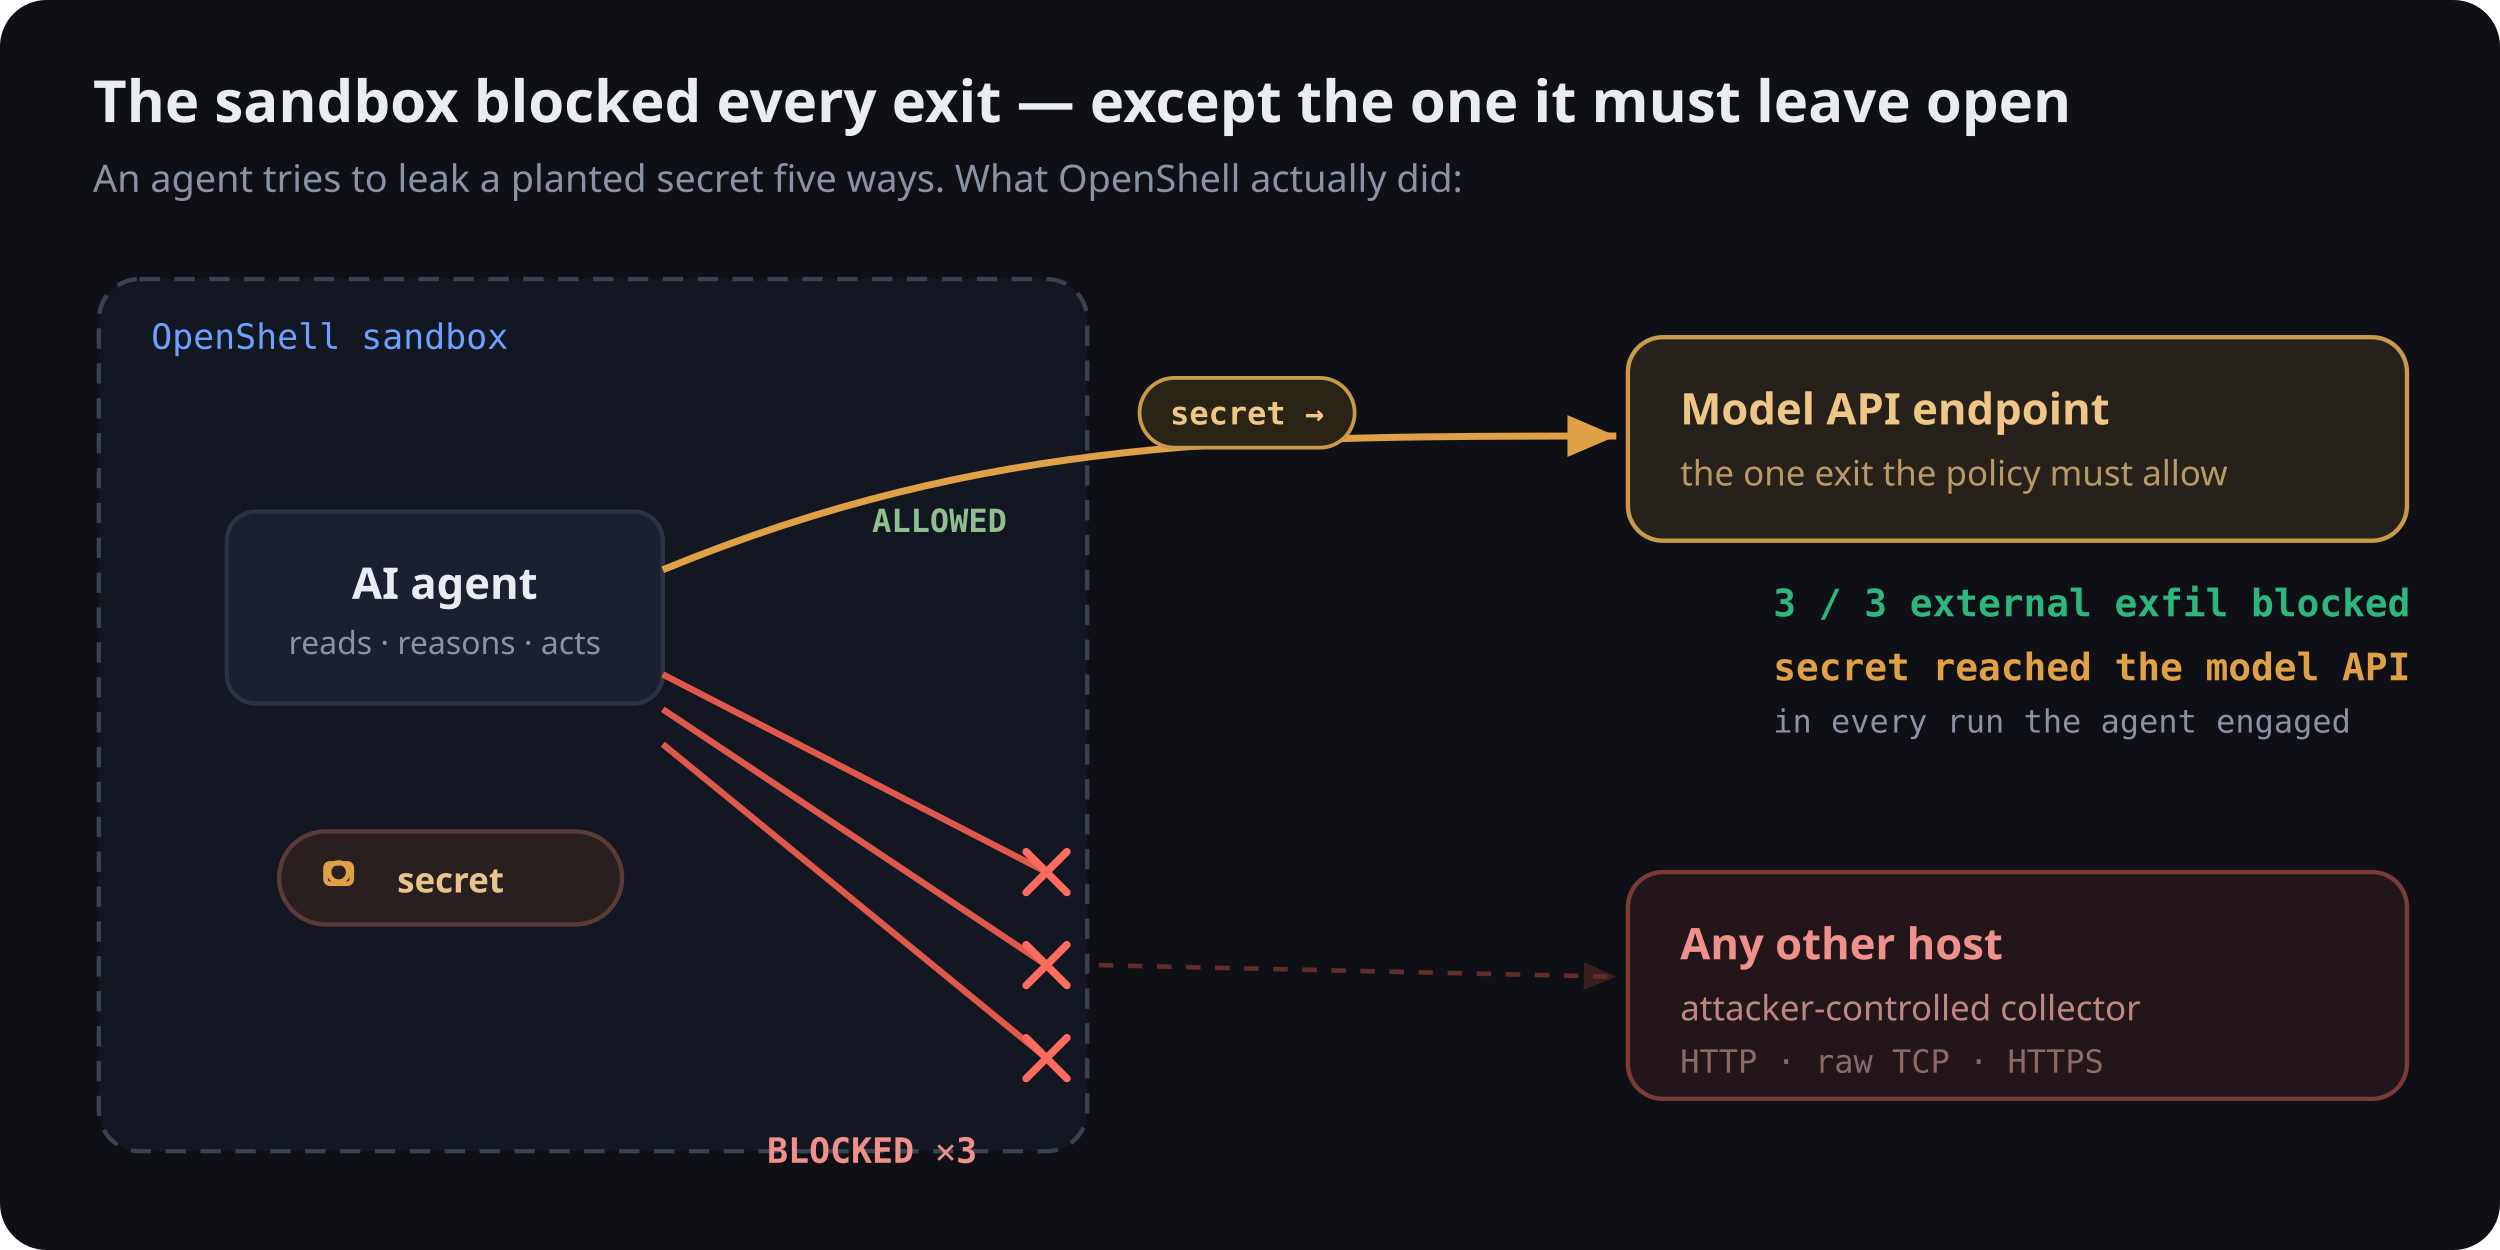
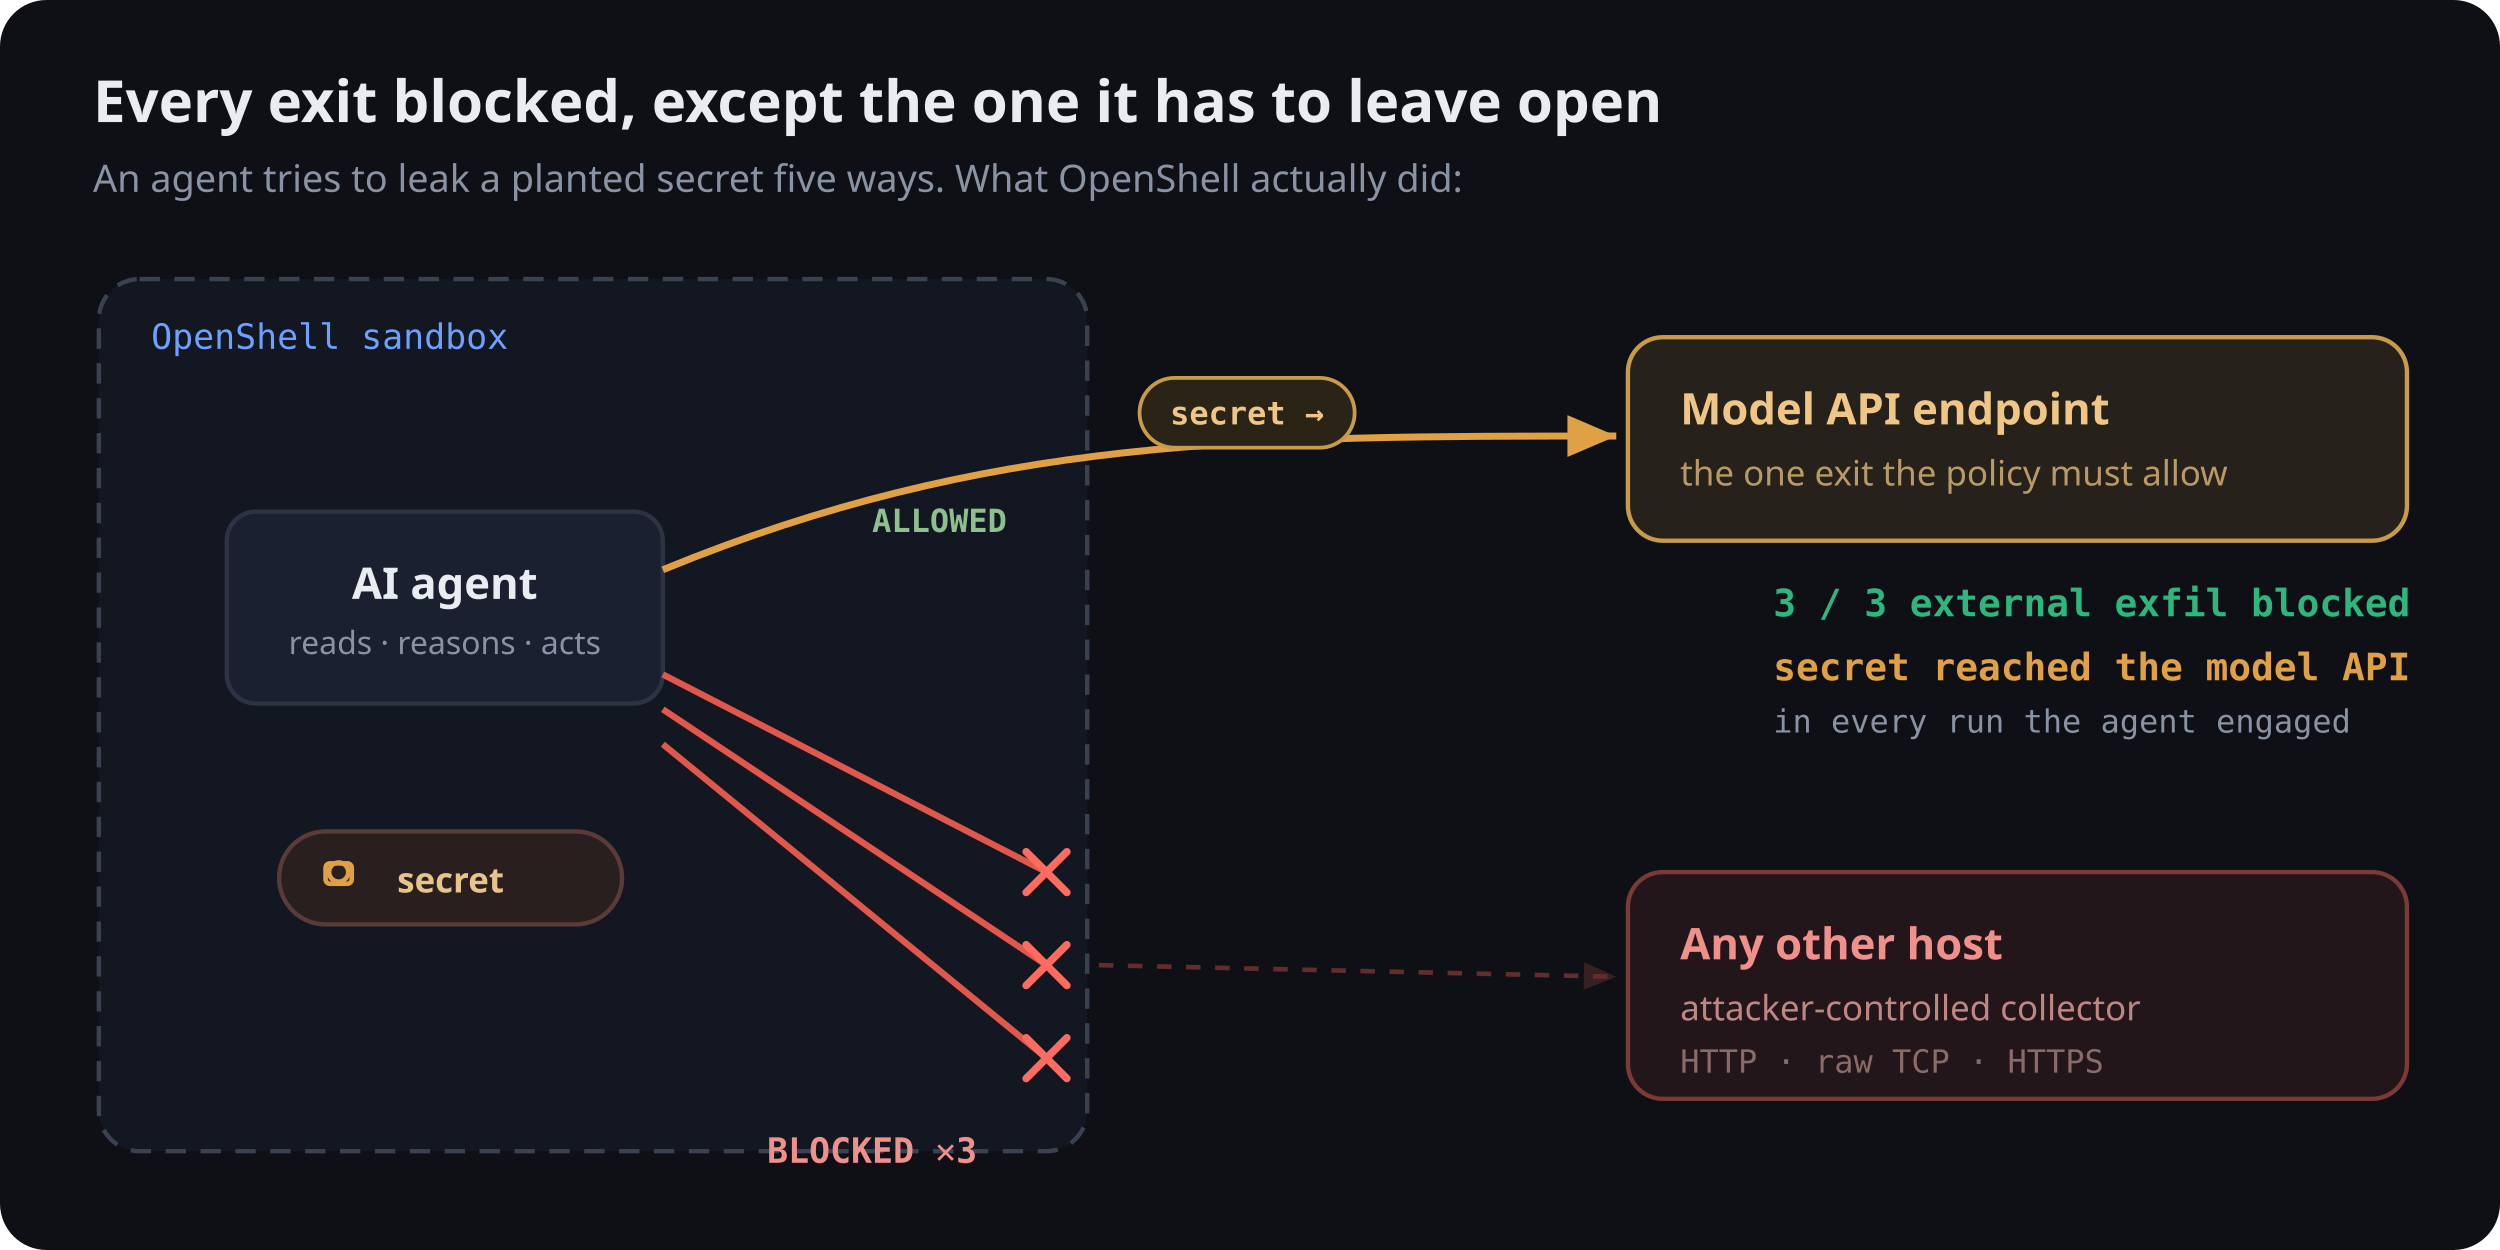
<svg xmlns="http://www.w3.org/2000/svg" viewBox="0 0 860 430" font-family="'Segoe UI',system-ui,-apple-system,sans-serif" role="img" aria-label="Diagram: OpenShell blocks every external exit but the secret rides out on the allowed model endpoint">
  <defs>
    <marker id="amber" markerWidth="9" markerHeight="9" refX="7" refY="3" orient="auto">
      <path d="M0,0 L7,3 L0,6 Z" fill="#e0a046" />
    </marker>
    <marker id="redf" markerWidth="9" markerHeight="9" refX="7" refY="3" orient="auto">
      <path d="M0,0 L7,3 L0,6 Z" fill="#e0574b" opacity="0.5" />
    </marker>
  </defs>
  <rect x="0" y="0" width="860" height="430" rx="16" fill="#0e1016" />
-   <text x="32" y="42" fill="#e9ecf1" font-size="20" font-weight="700">The sandbox blocked every exit — except the one it must leave open</text>
+   <text x="32" y="42" fill="#e9ecf1" font-size="20" font-weight="700">Every exit blocked, except the one it has to leave open</text>
  <text x="32" y="66" fill="#8a93a3" font-size="13">An agent tries to leak a planted secret five ways. What OpenShell actually did:</text>
  <rect x="34" y="96" width="340" height="300" rx="14" fill="#6ea0ff" fill-opacity="0.05" stroke="#3a4150" stroke-width="1.5" stroke-dasharray="7 5" />
  <text x="52" y="120" fill="#6ea0ff" font-size="12" font-family="monospace">OpenShell sandbox</text>
  <rect x="78" y="176" width="150" height="66" rx="10" fill="#1a2030" stroke="#2c3443" stroke-width="1.5" />
  <text x="153" y="206" fill="#e9ecf1" font-size="15" font-weight="600" text-anchor="middle">AI agent</text>
  <text x="153" y="225" fill="#8a93a3" font-size="11" text-anchor="middle">reads · reasons · acts</text>
  <rect x="96" y="286" width="118" height="32" rx="16" fill="#2a1f1f" stroke="#5a3b38" stroke-width="1.5" />
  <rect x="112" y="297" width="9" height="7" rx="1.5" fill="none" stroke="#e0a046" stroke-width="1.6" />
  <circle cx="116.5" cy="300" r="3.3" fill="none" stroke="#e0a046" stroke-width="1.6" />
  <text x="155" y="307" fill="#e7c48a" font-size="12" font-weight="600" text-anchor="middle">secret</text>
  <rect x="560" y="116" width="268" height="70" rx="12" fill="#e0a046" fill-opacity="0.12" stroke="#c99a4a" stroke-width="1.5" />
  <text x="578" y="146" fill="#f0c686" font-size="15" font-weight="700">Model API endpoint</text>
  <text x="578" y="167" fill="#b99a66" font-size="12">the one exit the policy must allow</text>
  <rect x="560" y="300" width="268" height="78" rx="12" fill="#e0574b" fill-opacity="0.1" stroke="#7a3a35" stroke-width="1.5" />
  <text x="578" y="330" fill="#f0908a" font-size="15" font-weight="700">Any other host</text>
  <text x="578" y="351" fill="#c08782" font-size="12">attacker-controlled collector</text>
  <text x="578" y="369" fill="#8a6b68" font-size="11" font-family="monospace">HTTP · raw TCP · HTTPS</text>
  <path d="M228,196 C340,150 430,150 556,150" fill="none" stroke="#e0a046" stroke-width="2.4" marker-end="url(#amber)" />
  <rect x="392" y="130" width="74" height="24" rx="12" fill="#2a2416" stroke="#c99a4a" stroke-width="1.3" />
  <text x="429" y="146" fill="#f0c686" font-size="11" font-weight="600" text-anchor="middle" font-family="monospace">secret →</text>
  <text x="300" y="183" fill="#8fbf8f" font-size="11" font-weight="700" font-family="monospace">ALLOWED</text>
  <g stroke="#e0574b" stroke-width="2.2">
    <line x1="228" y1="232" x2="360" y2="300" />
    <line x1="228" y1="244" x2="360" y2="332" />
    <line x1="228" y1="256" x2="360" y2="364" />
  </g>
  <g stroke="#ff6b5e" stroke-width="2.6" stroke-linecap="round">
    <line x1="353" y1="293" x2="367" y2="307" />
    <line x1="367" y1="293" x2="353" y2="307" />
    <line x1="353" y1="325" x2="367" y2="339" />
    <line x1="367" y1="325" x2="353" y2="339" />
    <line x1="353" y1="357" x2="367" y2="371" />
    <line x1="367" y1="357" x2="353" y2="371" />
  </g>
  <path d="M378,332 L556,336" fill="none" stroke="#e0574b" stroke-width="1.6" stroke-dasharray="5 5" opacity="0.4" marker-end="url(#redf)" />
  <text x="300" y="400" fill="#f0908a" font-size="12" font-weight="700" font-family="monospace" text-anchor="middle">BLOCKED ✕3</text>
  <text x="610" y="212" fill="#2fb67d" font-size="13" font-weight="700" font-family="monospace">3 / 3 external exfil blocked</text>
  <text x="610" y="234" fill="#e0a046" font-size="13" font-weight="700" font-family="monospace">secret reached the model API</text>
  <text x="610" y="252" fill="#8a93a3" font-size="11" font-family="monospace">in every run the agent engaged</text>
</svg>
